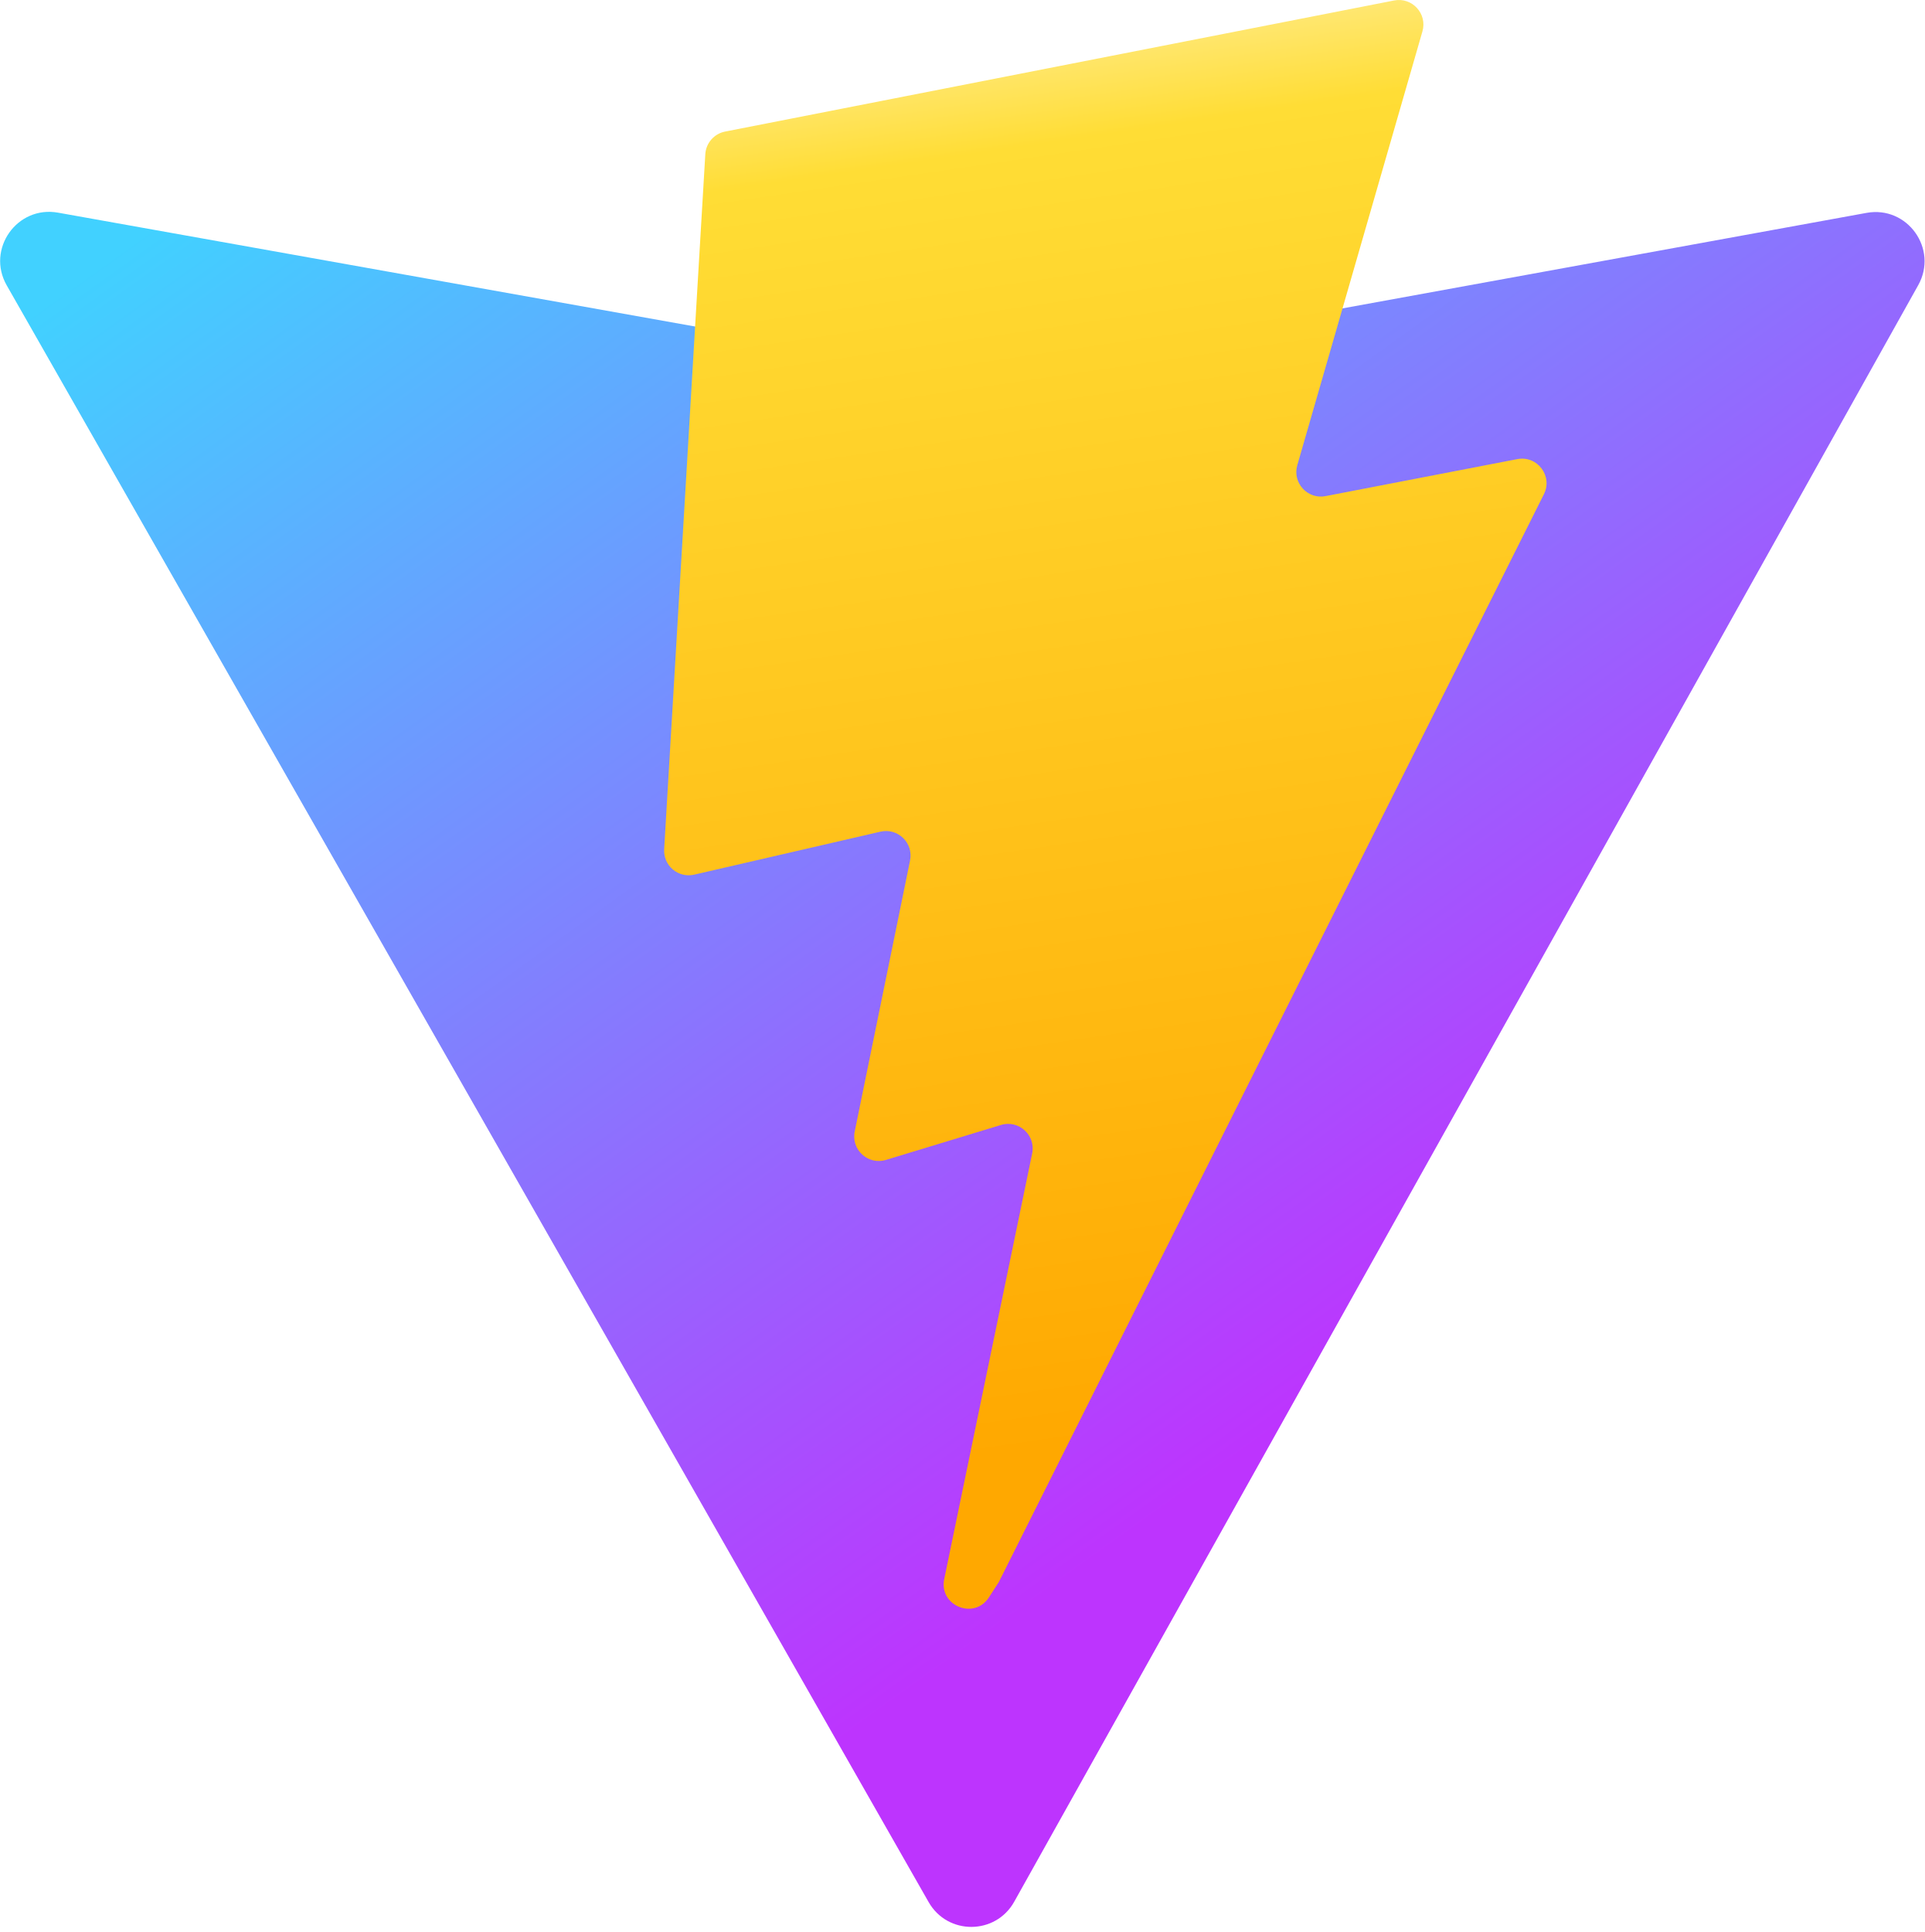
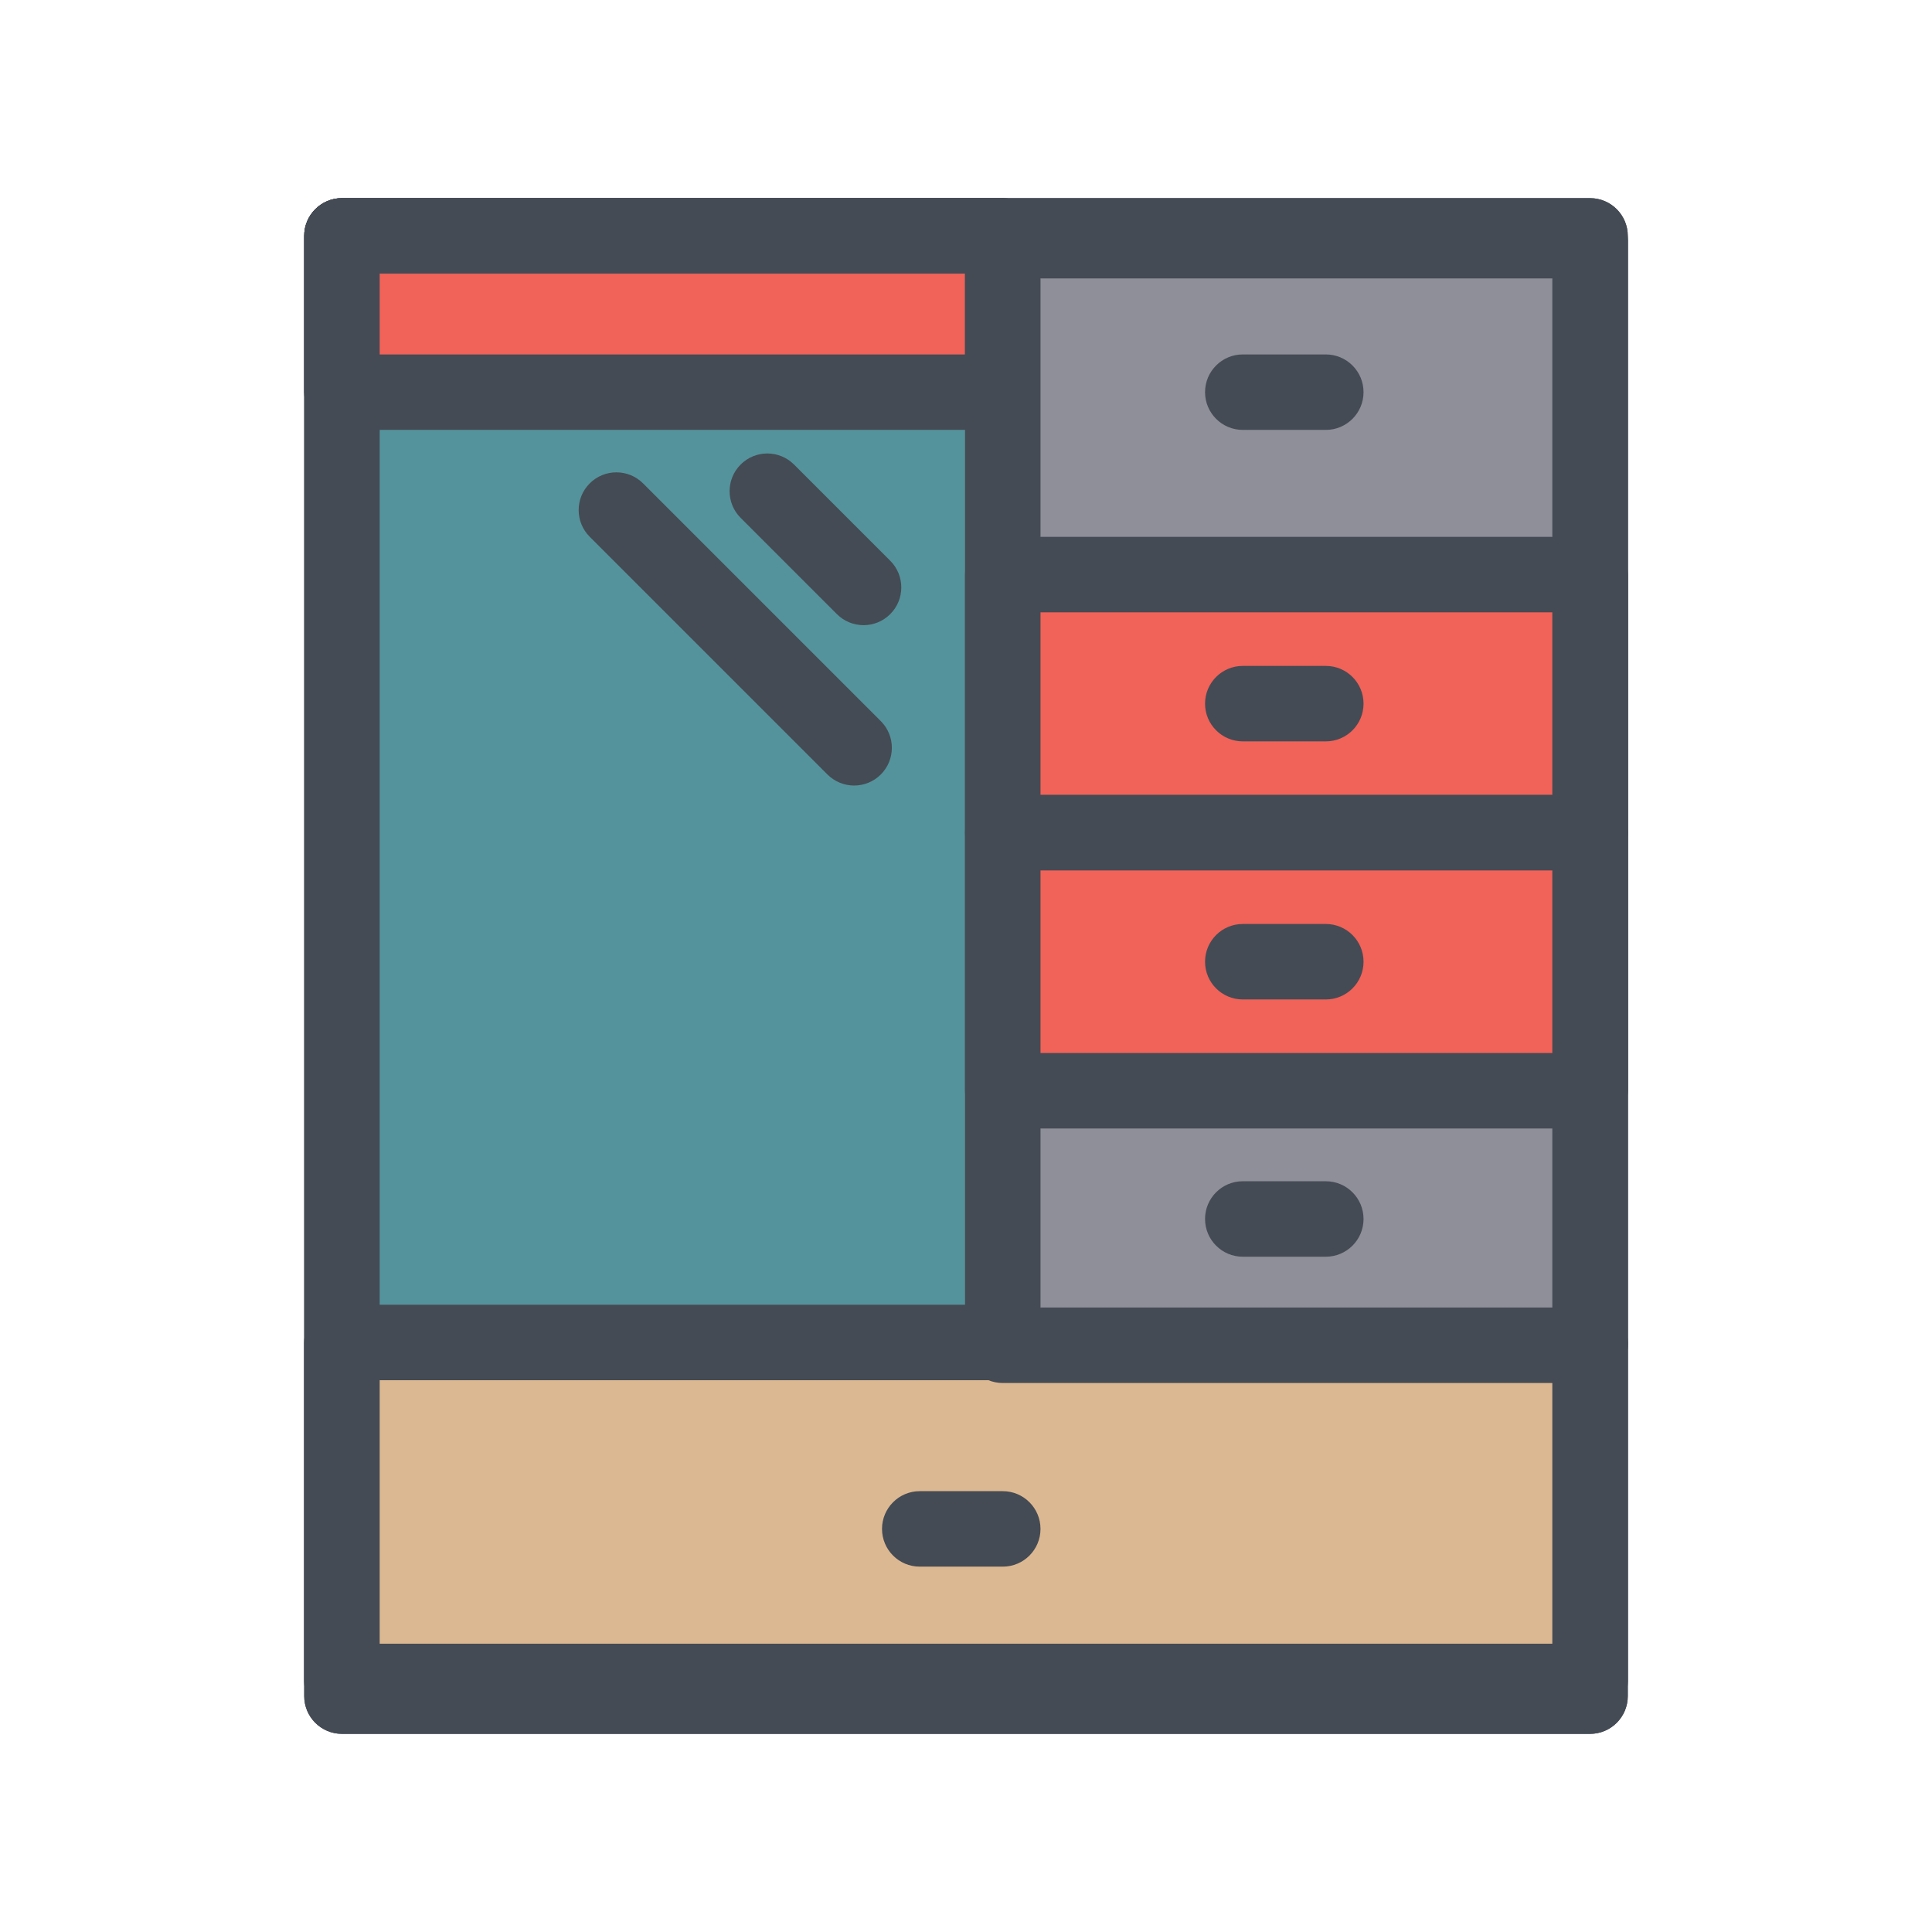
- <svg xmlns="http://www.w3.org/2000/svg" aria-hidden="true" role="img" class="iconify iconify--logos" width="31.88" height="32" preserveAspectRatio="xMidYMid meet" viewBox="0 0 256 257">
-   <defs>
-     <linearGradient id="IconifyId1813088fe1fbc01fb466" x1="-.828%" x2="57.636%" y1="7.652%" y2="78.411%">
-       <stop offset="0%" stop-color="#41D1FF" />
-       <stop offset="100%" stop-color="#BD34FE" />
-     </linearGradient>
-     <linearGradient id="IconifyId1813088fe1fbc01fb467" x1="43.376%" x2="50.316%" y1="2.242%" y2="89.03%">
-       <stop offset="0%" stop-color="#FFEA83" />
-       <stop offset="8.333%" stop-color="#FFDD35" />
-       <stop offset="100%" stop-color="#FFA800" />
-     </linearGradient>
-   </defs>
-   <path fill="url(#IconifyId1813088fe1fbc01fb466)" d="M255.153 37.938L134.897 252.976c-2.483 4.44-8.862 4.466-11.382.048L.875 37.958c-2.746-4.814 1.371-10.646 6.827-9.67l120.385 21.517a6.537 6.537 0 0 0 2.322-.004l117.867-21.483c5.438-.991 9.574 4.796 6.877 9.62Z" />
-   <path fill="url(#IconifyId1813088fe1fbc01fb467)" d="M185.432.063L96.44 17.501a3.268 3.268 0 0 0-2.634 3.014l-5.474 92.456a3.268 3.268 0 0 0 3.997 3.378l24.777-5.718c2.318-.535 4.413 1.507 3.936 3.838l-7.361 36.047c-.495 2.426 1.782 4.5 4.151 3.78l15.304-4.649c2.372-.72 4.652 1.36 4.15 3.788l-11.698 56.621c-.732 3.542 3.979 5.473 5.943 2.437l1.313-2.028l72.516-144.72c1.215-2.423-.88-5.186-3.54-4.672l-25.505 4.922c-2.396.462-4.435-1.77-3.759-4.114l16.646-57.705c.677-2.35-1.37-4.583-3.769-4.113Z" />
+ <svg xmlns="http://www.w3.org/2000/svg" width="800px" height="800px" viewBox="0 0 512 512" enable-background="new 0 0 512 512" id="Layer_1" version="1.1" xml:space="preserve">
+   <g>
+     <g>
+       <path d="M421.38,459.49H90.62c-5.523,0-10-4.478-10-10V62.51c0-5.522,4.477-10,10-10h330.76    c5.523,0,10,4.478,10,10v386.98C431.38,455.013,426.903,459.49,421.38,459.49z M100.62,439.49h310.76V72.51H100.62V439.49z" fill="#444B54" />
+     </g>
+     <g>
+       <path d="M421.38,455.596H90.62c-5.523,0-10-4.478-10-10v-89.829c0-5.522,4.477-10,10-10h330.76    c5.523,0,10,4.478,10,10v89.829C431.38,451.118,426.903,455.596,421.38,455.596z M100.62,435.596h310.76v-69.829H100.62V435.596z" fill="#444B54" />
+     </g>
+     <g>
+       <path d="M265.743,113.929H90.62c-5.523,0-10-4.478-10-10V62.51c0-5.522,4.477-10,10-10h175.123    c5.523,0,10,4.478,10,10v41.419C275.743,109.451,271.266,113.929,265.743,113.929z M100.62,93.929h155.123V72.51H100.62V93.929z" fill="#444B54" />
+     </g>
+     <g>
+       <path d="M421.38,366.514H265.743c-5.523,0-10-4.478-10-10V63.783c0-5.522,4.477-10,10-10H421.38    c5.523,0,10,4.478,10,10v292.73C431.38,362.036,426.903,366.514,421.38,366.514z M275.743,346.514H411.38V73.783H275.743V346.514z    " fill="#444B54" />
+     </g>
+     <g>
+       <path d="M421.38,230.669H265.743c-5.523,0-10-4.478-10-10v-68.395c0-5.522,4.477-10,10-10H421.38    c5.523,0,10,4.478,10,10v68.395C431.38,226.191,426.903,230.669,421.38,230.669z M275.743,210.669H411.38v-48.395H275.743V210.669    z" fill="#444B54" />
+     </g>
+     <g>
+       <path d="M421.38,299.063H265.743c-5.523,0-10-4.478-10-10v-68.395c0-5.522,4.477-10,10-10H421.38    c5.523,0,10,4.478,10,10v68.395C431.38,294.586,426.903,299.063,421.38,299.063z M275.743,279.063H411.38v-48.395H275.743V279.063    z" fill="#444B54" />
+     </g>
+     <g>
+       <path d="M228.851,165.675c-2.559,0-5.119-0.977-7.071-2.929l-25.5-25.5c-3.905-3.905-3.905-10.237,0-14.143    c3.905-3.904,10.237-3.904,14.143,0l25.5,25.5c3.905,3.905,3.905,10.237,0,14.143C233.969,164.698,231.41,165.675,228.851,165.675    z" fill="#444B54" />
+     </g>
+     <g>
+       <path d="M226.351,208.175c-2.559,0-5.119-0.977-7.071-2.929l-63-63c-3.905-3.905-3.905-10.237,0-14.143    c3.905-3.904,10.237-3.904,14.143,0l63,63c3.905,3.905,3.905,10.237,0,14.143C231.469,207.198,228.91,208.175,226.351,208.175z" fill="#444B54" />
+     </g>
+     <g>
+       <path d="M351.351,113.929h-22c-5.523,0-10-4.478-10-10s4.477-10,10-10h22c5.523,0,10,4.478,10,10    S356.874,113.929,351.351,113.929z" fill="#444B54" />
+     </g>
+     <g>
+       <path d="M351.351,196.472h-22c-5.523,0-10-4.478-10-10s4.477-10,10-10h22c5.523,0,10,4.478,10,10    S356.874,196.472,351.351,196.472z" fill="#444B54" />
+     </g>
+     <g>
+       <path d="M351.351,264.866h-22c-5.523,0-10-4.478-10-10s4.477-10,10-10h22c5.523,0,10,4.478,10,10    S356.874,264.866,351.351,264.866z" fill="#444B54" />
+     </g>
+     <g>
+       <path d="M351.351,333.043h-22c-5.523,0-10-4.478-10-10s4.477-10,10-10h22c5.523,0,10,4.478,10,10    S356.874,333.043,351.351,333.043z" fill="#444B54" />
+     </g>
+     <g>
+       <path d="M265.743,415.175h-22c-5.523,0-10-4.478-10-10s4.477-10,10-10h22c5.523,0,10,4.478,10,10    S271.266,415.175,265.743,415.175z" fill="#444B54" />
+     </g>
+     <g>
+       <rect fill="#55939C" height="386.98" width="330.76" x="90.62" y="62.51" />
+       <path d="M421.38,459.49H90.62c-5.523,0-10-4.478-10-10V62.51c0-5.522,4.477-10,10-10h330.76    c5.523,0,10,4.478,10,10v386.98C431.38,455.013,426.903,459.49,421.38,459.49z M100.62,439.49h310.76V72.51H100.62V439.49z" fill="#444B54" />
+     </g>
+     <g>
+       <rect fill="#DCB892" height="89.829" width="330.76" x="90.62" y="355.767" />
+       <path d="M421.38,455.596H90.62c-5.523,0-10-4.478-10-10v-89.829c0-5.522,4.477-10,10-10h330.76    c5.523,0,10,4.478,10,10v89.829C431.38,451.118,426.903,455.596,421.38,455.596z M100.62,435.596h310.76v-69.829H100.62V435.596z" fill="#444B54" />
+     </g>
+     <g>
+       <rect fill="#F16259" height="41.419" width="175.123" x="90.62" y="62.51" />
+       <path d="M265.743,113.929H90.62c-5.523,0-10-4.478-10-10V62.51c0-5.522,4.477-10,10-10h175.123    c5.523,0,10,4.478,10,10v41.419C275.743,109.451,271.266,113.929,265.743,113.929z M100.62,93.929h155.123V72.51H100.62V93.929z" fill="#444B54" />
+     </g>
+     <g>
+       <rect fill="#8F8F99" height="292.73" width="155.637" x="265.743" y="63.783" />
+       <path d="M421.38,366.514H265.743c-5.523,0-10-4.478-10-10V63.783c0-5.522,4.477-10,10-10H421.38    c5.523,0,10,4.478,10,10v292.73C431.38,362.036,426.903,366.514,421.38,366.514z M275.743,346.514H411.38V73.783H275.743V346.514z    " fill="#444B54" />
+     </g>
+     <g>
+       <rect fill="#F16259" height="68.395" width="155.637" x="265.743" y="152.274" />
+       <path d="M421.38,230.669H265.743c-5.523,0-10-4.478-10-10v-68.395c0-5.522,4.477-10,10-10H421.38    c5.523,0,10,4.478,10,10v68.395C431.38,226.191,426.903,230.669,421.38,230.669z M275.743,210.669H411.38v-48.395H275.743V210.669    z" fill="#444B54" />
+     </g>
+     <g>
+       <rect fill="#F16259" height="68.395" width="155.637" x="265.743" y="220.669" />
+       <path d="M421.38,299.063H265.743c-5.523,0-10-4.478-10-10v-68.395c0-5.522,4.477-10,10-10H421.38    c5.523,0,10,4.478,10,10v68.395C431.38,294.586,426.903,299.063,421.38,299.063z M275.743,279.063H411.38v-48.395H275.743V279.063    z" fill="#444B54" />
+     </g>
+     <g>
+       <path d="M228.851,165.675c-2.559,0-5.119-0.977-7.071-2.929l-25.5-25.5c-3.905-3.905-3.905-10.237,0-14.143    c3.905-3.904,10.237-3.904,14.143,0l25.5,25.5c3.905,3.905,3.905,10.237,0,14.143C233.969,164.698,231.41,165.675,228.851,165.675    z" fill="#444B54" />
+     </g>
+     <g>
+       <path d="M226.351,208.175c-2.559,0-5.119-0.977-7.071-2.929l-63-63c-3.905-3.905-3.905-10.237,0-14.143    c3.905-3.904,10.237-3.904,14.143,0l63,63c3.905,3.905,3.905,10.237,0,14.143C231.469,207.198,228.91,208.175,226.351,208.175z" fill="#444B54" />
+     </g>
+     <g>
+       <path d="M351.351,113.929h-22c-5.523,0-10-4.478-10-10s4.477-10,10-10h22c5.523,0,10,4.478,10,10    S356.874,113.929,351.351,113.929z" fill="#444B54" />
+     </g>
+     <g>
+       <path d="M351.351,196.472h-22c-5.523,0-10-4.478-10-10s4.477-10,10-10h22c5.523,0,10,4.478,10,10    S356.874,196.472,351.351,196.472z" fill="#444B54" />
+     </g>
+     <g>
+       <path d="M351.351,264.866h-22c-5.523,0-10-4.478-10-10s4.477-10,10-10h22c5.523,0,10,4.478,10,10    S356.874,264.866,351.351,264.866z" fill="#444B54" />
+     </g>
+     <g>
+       <path d="M351.351,333.043h-22c-5.523,0-10-4.478-10-10s4.477-10,10-10h22c5.523,0,10,4.478,10,10    S356.874,333.043,351.351,333.043z" fill="#444B54" />
+     </g>
+     <g>
+       <path d="M265.743,415.175h-22c-5.523,0-10-4.478-10-10s4.477-10,10-10h22c5.523,0,10,4.478,10,10    S271.266,415.175,265.743,415.175z" fill="#444B54" />
+     </g>
+   </g>
</svg>
